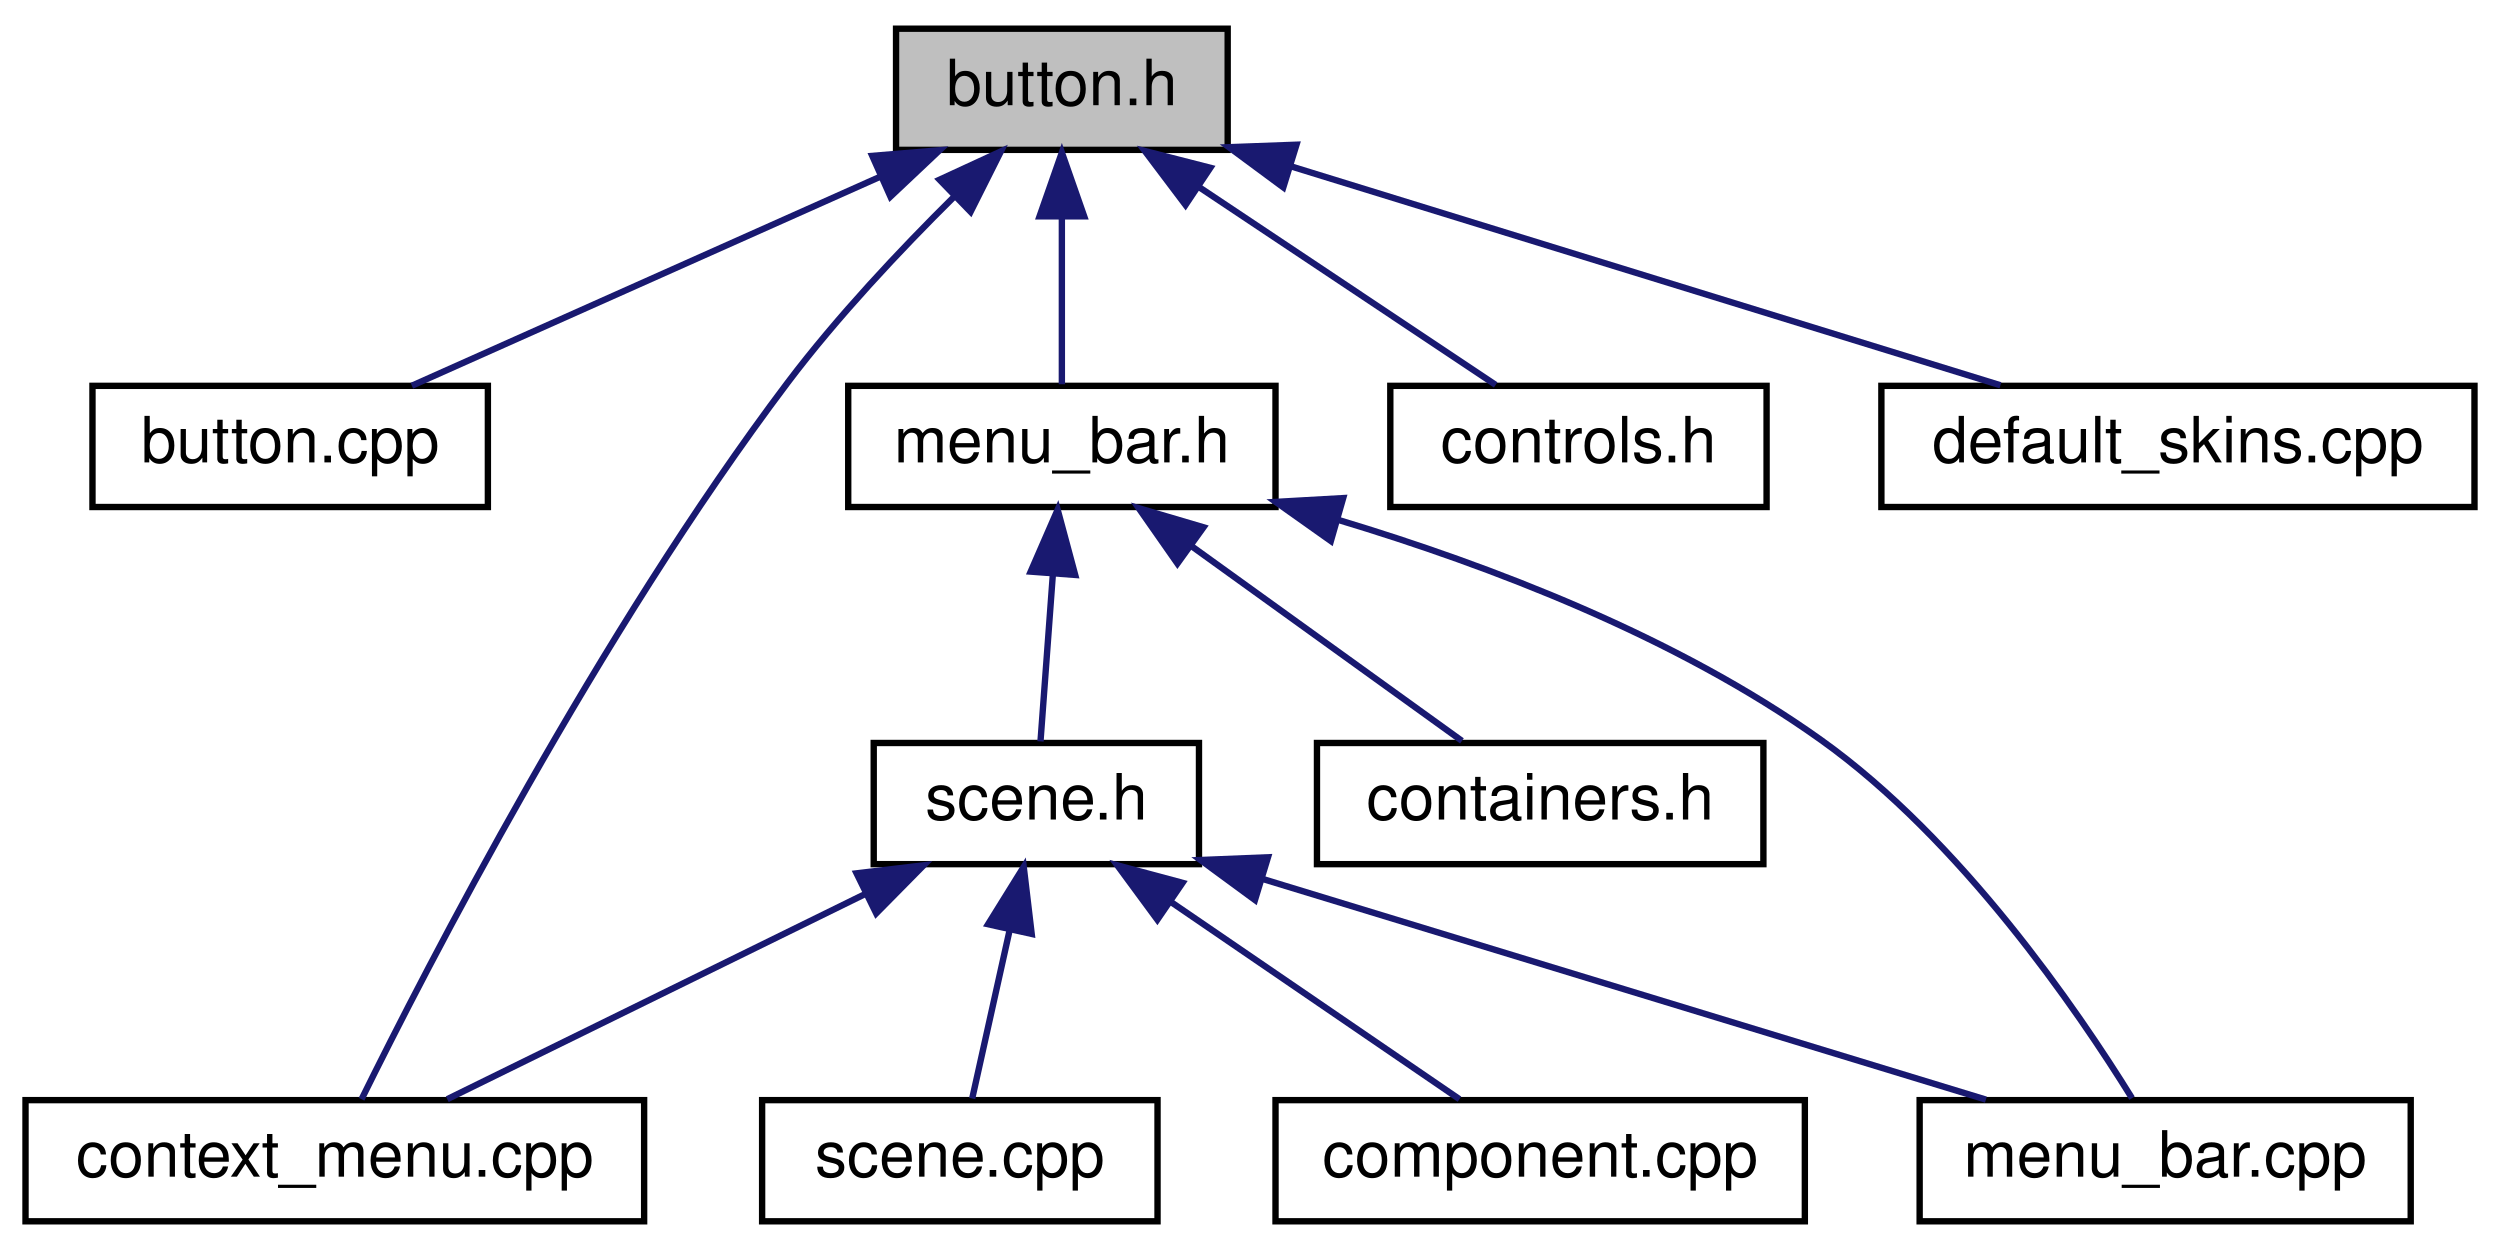
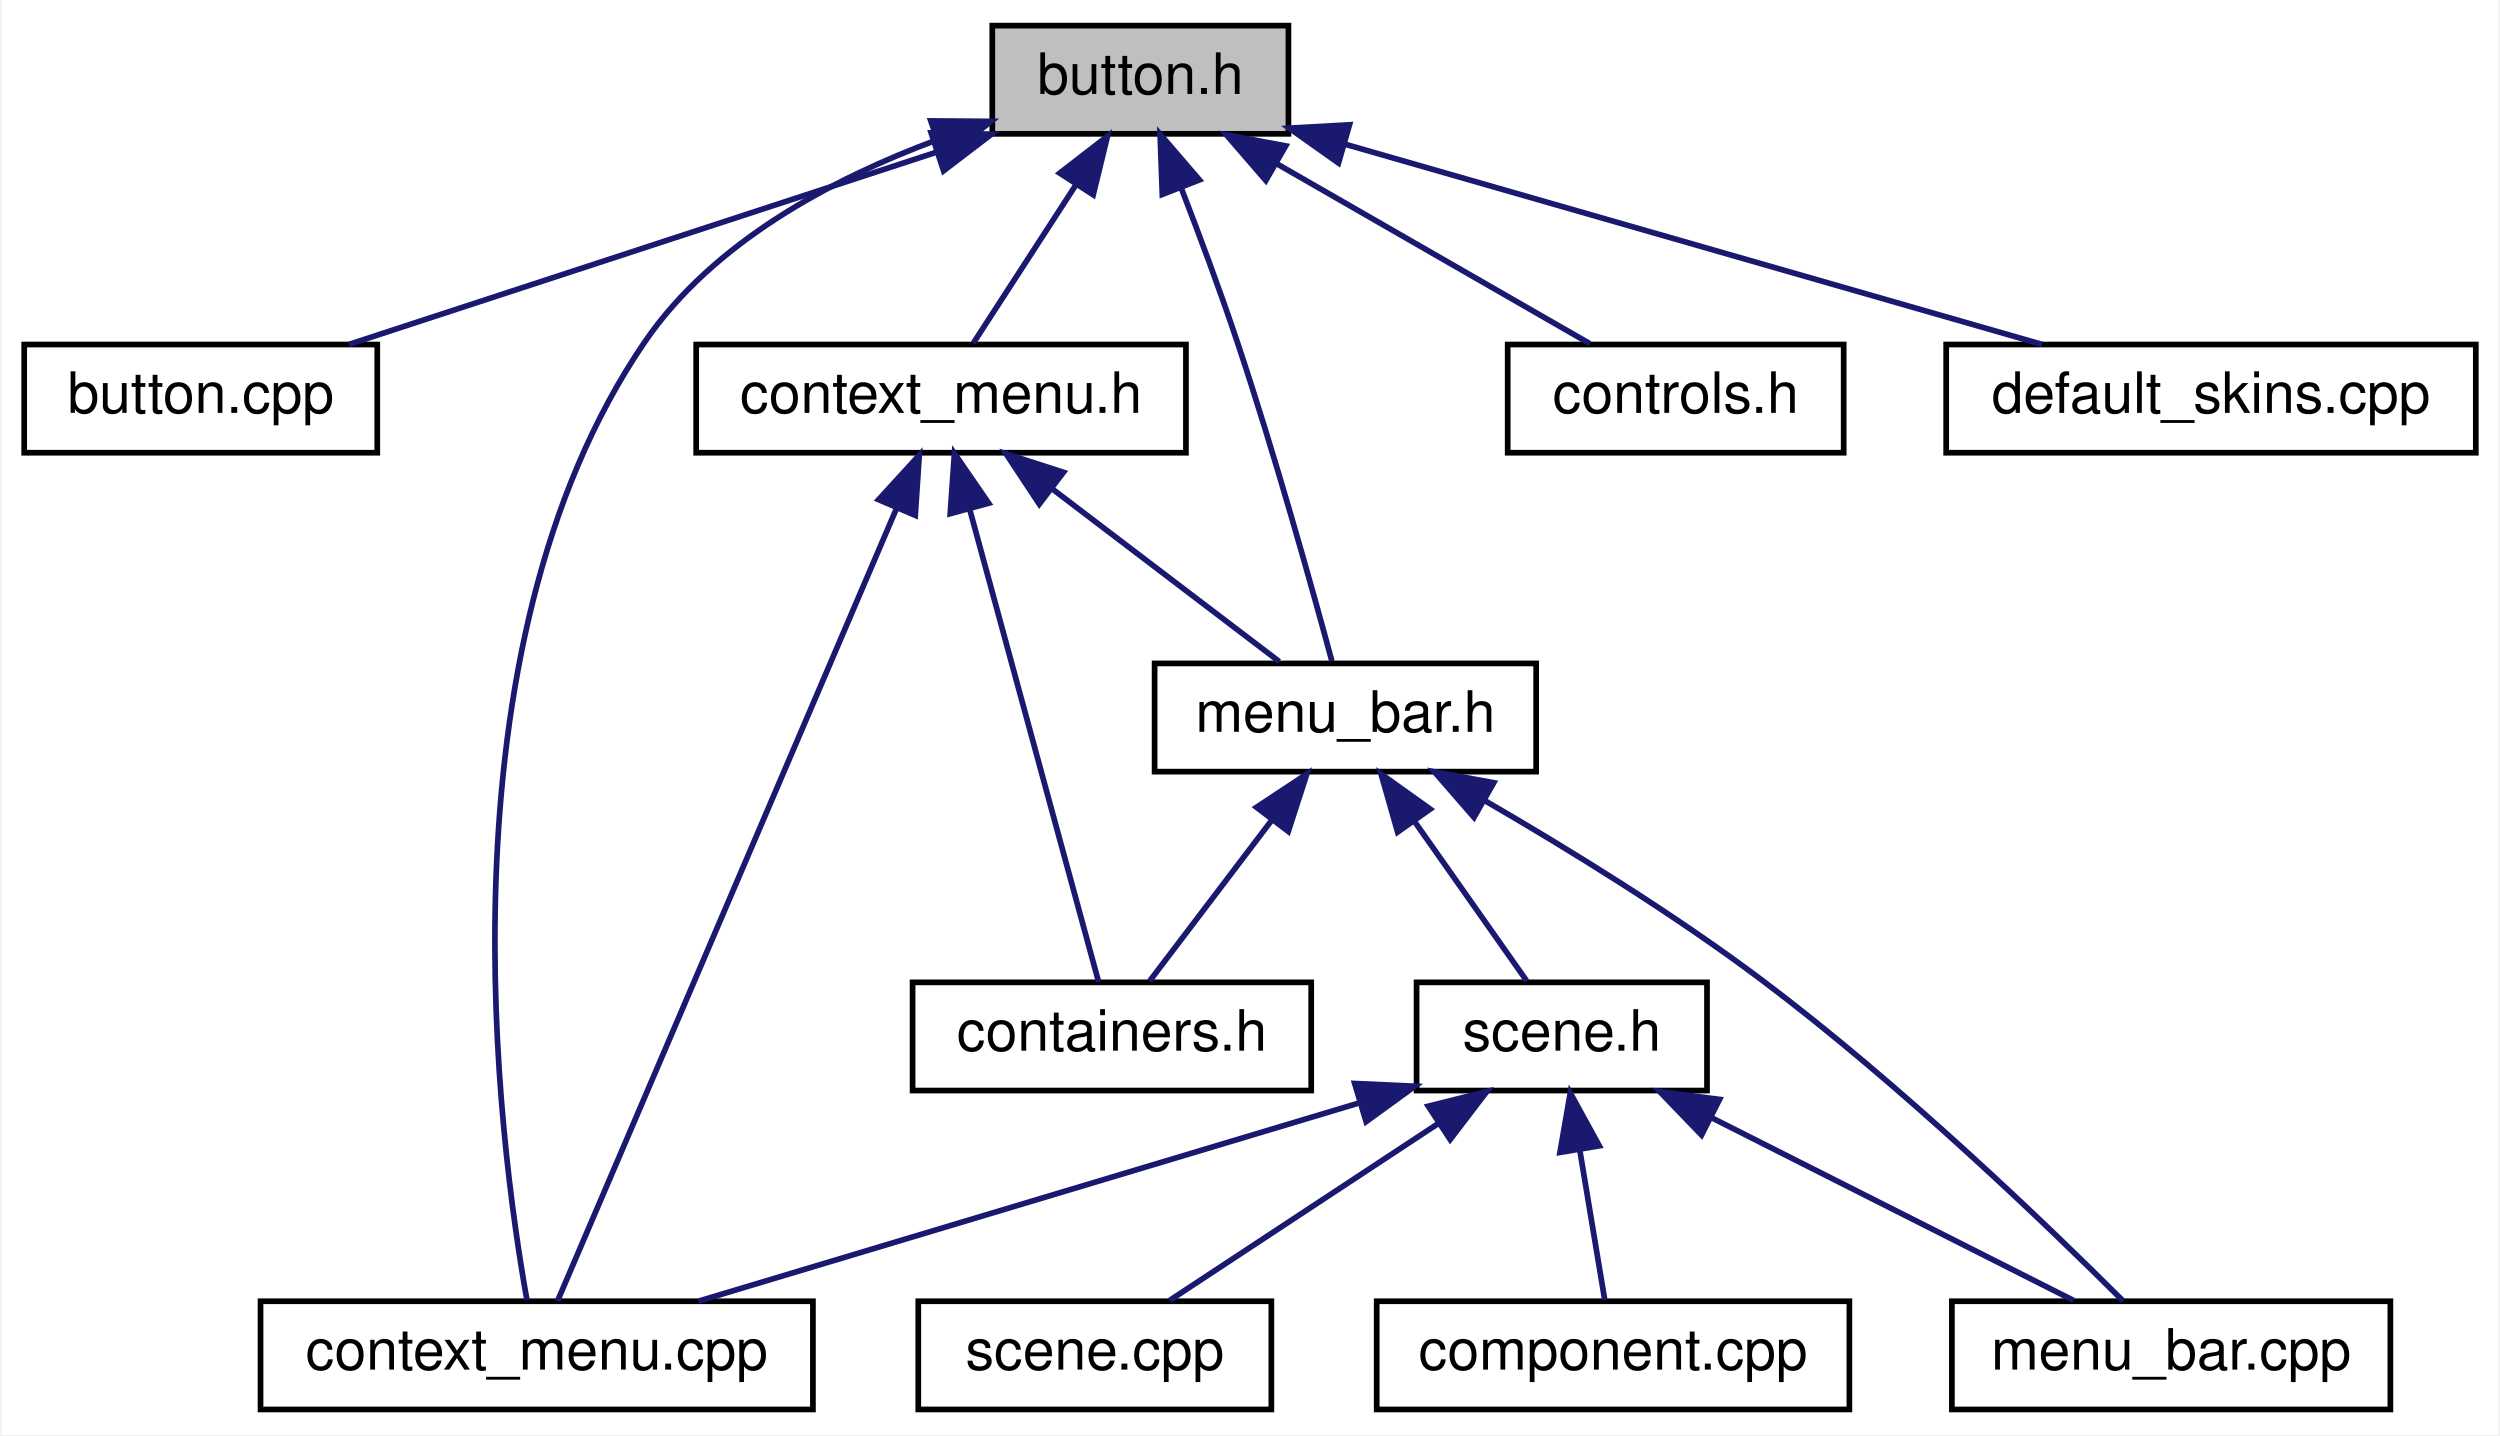
- <svg xmlns="http://www.w3.org/2000/svg" xmlns:xlink="http://www.w3.org/1999/xlink" width="392pt" height="196pt" viewBox="0.00 0.00 392.00 196.00">
-   <g id="graph0" class="graph" transform="scale(1 1) rotate(0) translate(4 192)">
-     <polygon fill="white" stroke="transparent" points="-4,4 -4,-192 388,-192 388,4 -4,4" />
+ <svg xmlns="http://www.w3.org/2000/svg" xmlns:xlink="http://www.w3.org/1999/xlink" width="439pt" height="252pt" viewBox="0.00 0.00 438.50 252.00">
+   <g id="graph0" class="graph" transform="scale(1 1) rotate(0) translate(4 248)">
+     <polygon fill="white" stroke="transparent" points="-4,4 -4,-248 434.5,-248 434.5,4 -4,4" />
    <g id="node1" class="node">
      <g id="a_node1">
        <a xlink:title=" ">
-           <polygon fill="#bfbfbf" stroke="black" points="136.5,-168.5 136.5,-187.5 188.5,-187.5 188.5,-168.5 136.5,-168.5" />
-           <text text-anchor="middle" x="162.5" y="-175.5" font-family="Helvetica,sans-Serif" font-size="10.00">button.h</text>
+           <polygon fill="#bfbfbf" stroke="black" points="170,-224.5 170,-243.5 222,-243.5 222,-224.5 170,-224.5" />
+           <text text-anchor="middle" x="196" y="-231.5" font-family="Helvetica,sans-Serif" font-size="10.00">button.h</text>
        </a>
      </g>
    </g>
    <g id="node2" class="node">
      <g id="a_node2">
        <a xlink:href="button_8cpp.html" target="_top" xlink:title=" ">
-           <polygon fill="white" stroke="black" points="10.5,-112.5 10.5,-131.5 72.5,-131.5 72.5,-112.5 10.5,-112.5" />
-           <text text-anchor="middle" x="41.5" y="-119.5" font-family="Helvetica,sans-Serif" font-size="10.00">button.cpp</text>
+           <polygon fill="white" stroke="black" points="0,-168.5 0,-187.5 62,-187.5 62,-168.5 0,-168.5" />
+           <text text-anchor="middle" x="31" y="-175.5" font-family="Helvetica,sans-Serif" font-size="10.00">button.cpp</text>
        </a>
      </g>
    </g>
    <g id="edge1" class="edge">
-       <path fill="none" stroke="midnightblue" d="M134.19,-164.37C111.53,-154.26 80.37,-140.35 60.58,-131.52" />
-       <polygon fill="midnightblue" stroke="midnightblue" points="132.77,-167.56 143.33,-168.44 135.62,-161.17 132.77,-167.56" />
+       <path fill="none" stroke="midnightblue" d="M160.26,-221.3C129.17,-211.13 84.85,-196.62 57.02,-187.52" />
+       <polygon fill="midnightblue" stroke="midnightblue" points="159.26,-224.66 169.86,-224.44 161.44,-218.01 159.26,-224.66" />
    </g>
    <g id="node3" class="node">
      <g id="a_node3">
        <a xlink:href="context__menu_8cpp.html" target="_top" xlink:title=" ">
-           <polygon fill="white" stroke="black" points="0,-0.5 0,-19.5 97,-19.5 97,-0.5 0,-0.5" />
-           <text text-anchor="middle" x="48.5" y="-7.5" font-family="Helvetica,sans-Serif" font-size="10.00">context_menu.cpp</text>
+           <polygon fill="white" stroke="black" points="41.5,-0.5 41.5,-19.5 138.5,-19.5 138.5,-0.5 41.5,-0.5" />
+           <text text-anchor="middle" x="90" y="-7.5" font-family="Helvetica,sans-Serif" font-size="10.00">context_menu.cpp</text>
        </a>
      </g>
    </g>
    <g id="edge2" class="edge">
-       <path fill="none" stroke="midnightblue" d="M145.55,-161.1C137.21,-152.84 127.3,-142.33 119.5,-132 89.86,-92.73 62.79,-40.1 52.69,-19.64" />
-       <polygon fill="midnightblue" stroke="midnightblue" points="143.32,-163.82 152.94,-168.26 148.19,-158.79 143.32,-163.82" />
+       <path fill="none" stroke="midnightblue" d="M160.23,-223.42C141.9,-216.61 120.97,-205.49 109,-188 71.82,-133.68 83.36,-47.22 88.28,-19.71" />
+       <polygon fill="midnightblue" stroke="midnightblue" points="159.2,-226.77 169.79,-226.69 161.46,-220.15 159.2,-226.77" />
    </g>
    <g id="node4" class="node">
      <g id="a_node4">
-         <a xlink:href="controls_8h.html" target="_top" xlink:title=" ">
-           <polygon fill="white" stroke="black" points="214,-112.5 214,-131.5 273,-131.5 273,-112.5 214,-112.5" />
-           <text text-anchor="middle" x="243.5" y="-119.5" font-family="Helvetica,sans-Serif" font-size="10.00">controls.h</text>
+         <a xlink:href="context__menu_8h.html" target="_top" xlink:title=" ">
+           <polygon fill="white" stroke="black" points="118,-168.5 118,-187.5 204,-187.5 204,-168.5 118,-168.5" />
+           <text text-anchor="middle" x="161" y="-175.5" font-family="Helvetica,sans-Serif" font-size="10.00">context_menu.h</text>
        </a>
      </g>
    </g>
    <g id="edge3" class="edge">
-       <path fill="none" stroke="midnightblue" d="M184.07,-162.62C198.86,-152.76 218.01,-139.99 230.52,-131.65" />
-       <polygon fill="midnightblue" stroke="midnightblue" points="181.89,-159.86 175.51,-168.32 185.78,-165.69 181.89,-159.86" />
+       <path fill="none" stroke="midnightblue" d="M184.7,-215.57C178.68,-206.27 171.53,-195.25 166.67,-187.75" />
+       <polygon fill="midnightblue" stroke="midnightblue" points="181.84,-217.6 190.22,-224.08 187.72,-213.79 181.84,-217.6" />
+     </g>
+     <g id="node6" class="node">
+       <g id="a_node6">
+         <a xlink:href="menu__bar_8h.html" target="_top" xlink:title=" ">
+           <polygon fill="white" stroke="black" points="198.5,-112.5 198.5,-131.5 265.5,-131.5 265.5,-112.5 198.5,-112.5" />
+           <text text-anchor="middle" x="232" y="-119.5" font-family="Helvetica,sans-Serif" font-size="10.00">menu_bar.h</text>
+         </a>
+       </g>
+     </g>
+     <g id="edge16" class="edge">
+       <path fill="none" stroke="midnightblue" d="M203.22,-214.86C206.37,-206.7 210.02,-196.92 213,-188 219.64,-168.15 226.23,-144.48 229.63,-131.9" />
+       <polygon fill="midnightblue" stroke="midnightblue" points="199.85,-213.86 199.46,-224.44 206.37,-216.41 199.85,-213.86" />
+     </g>
+     <g id="node11" class="node">
+       <g id="a_node11">
+         <a xlink:href="controls_8h.html" target="_top" xlink:title=" ">
+           <polygon fill="white" stroke="black" points="260.5,-168.5 260.5,-187.5 319.5,-187.5 319.5,-168.5 260.5,-168.5" />
+           <text text-anchor="middle" x="290" y="-175.5" font-family="Helvetica,sans-Serif" font-size="10.00">controls.h</text>
+         </a>
+       </g>
+     </g>
+     <g id="edge14" class="edge">
+       <path fill="none" stroke="midnightblue" d="M220.06,-219.18C237.36,-209.24 260.15,-196.15 274.93,-187.65" />
+       <polygon fill="midnightblue" stroke="midnightblue" points="218.03,-216.31 211.1,-224.32 221.52,-222.38 218.03,-216.31" />
+     </g>
+     <g id="node12" class="node">
+       <g id="a_node12">
+         <a xlink:href="default__skins_8cpp.html" target="_top" xlink:title=" ">
+           <polygon fill="white" stroke="black" points="337.5,-168.5 337.5,-187.5 430.5,-187.5 430.5,-168.5 337.5,-168.5" />
+           <text text-anchor="middle" x="384" y="-175.5" font-family="Helvetica,sans-Serif" font-size="10.00">default_skins.cpp</text>
+         </a>
+       </g>
+     </g>
+     <g id="edge15" class="edge">
+       <path fill="none" stroke="midnightblue" d="M232.1,-222.63C267.63,-212.42 321.25,-197.02 354.37,-187.51" />
+       <polygon fill="midnightblue" stroke="midnightblue" points="230.79,-219.37 222.14,-225.49 232.72,-226.09 230.79,-219.37" />
+     </g>
+     <g id="edge5" class="edge">
+       <path fill="none" stroke="midnightblue" d="M153.24,-158.86C138.01,-123.25 104.74,-45.45 93.66,-19.57" />
+       <polygon fill="midnightblue" stroke="midnightblue" points="150.03,-160.26 157.18,-168.08 156.47,-157.5 150.03,-160.26" />
    </g>
    <g id="node5" class="node">
      <g id="a_node5">
-         <a xlink:href="default__skins_8cpp.html" target="_top" xlink:title=" ">
-           <polygon fill="white" stroke="black" points="291,-112.5 291,-131.5 384,-131.5 384,-112.5 291,-112.5" />
-           <text text-anchor="middle" x="337.5" y="-119.5" font-family="Helvetica,sans-Serif" font-size="10.00">default_skins.cpp</text>
+         <a xlink:href="containers_8h.html" target="_top" xlink:title=" ">
+           <polygon fill="white" stroke="black" points="156,-56.5 156,-75.5 226,-75.5 226,-56.5 156,-56.5" />
+           <text text-anchor="middle" x="191" y="-63.5" font-family="Helvetica,sans-Serif" font-size="10.00">containers.h</text>
        </a>
      </g>
    </g>
    <g id="edge4" class="edge">
-       <path fill="none" stroke="midnightblue" d="M198.41,-165.92C231.37,-155.75 279.54,-140.88 309.67,-131.59" />
-       <polygon fill="midnightblue" stroke="midnightblue" points="197.22,-162.62 188.7,-168.92 199.29,-169.31 197.22,-162.62" />
+       <path fill="none" stroke="midnightblue" d="M166,-158.67C172.56,-134.62 183.8,-93.39 188.66,-75.59" />
+       <polygon fill="midnightblue" stroke="midnightblue" points="162.61,-157.8 163.35,-168.37 169.36,-159.64 162.61,-157.8" />
    </g>
-     <g id="node6" class="node">
-       <g id="a_node6">
-         <a xlink:href="menu__bar_8h.html" target="_top" xlink:title=" ">
-           <polygon fill="white" stroke="black" points="129,-112.5 129,-131.5 196,-131.5 196,-112.5 129,-112.5" />
-           <text text-anchor="middle" x="162.5" y="-119.5" font-family="Helvetica,sans-Serif" font-size="10.00">menu_bar.h</text>
-         </a>
-       </g>
+     <g id="edge6" class="edge">
+       <path fill="none" stroke="midnightblue" d="M180.59,-162.1C193.37,-152.38 209.61,-140.03 220.39,-131.83" />
+       <polygon fill="midnightblue" stroke="midnightblue" points="178.25,-159.48 172.41,-168.32 182.49,-165.06 178.25,-159.48" />
    </g>
-     <g id="edge5" class="edge">
-       <path fill="none" stroke="midnightblue" d="M162.5,-157.8C162.5,-148.91 162.5,-138.78 162.5,-131.75" />
-       <polygon fill="midnightblue" stroke="midnightblue" points="159,-158.08 162.5,-168.08 166,-158.08 159,-158.08" />
+     <g id="edge7" class="edge">
+       <path fill="none" stroke="midnightblue" d="M218.98,-103.86C211.88,-94.5 203.4,-83.33 197.64,-75.75" />
+       <polygon fill="midnightblue" stroke="midnightblue" points="216.39,-106.24 225.23,-112.08 221.97,-102 216.39,-106.24" />
    </g>
    <g id="node7" class="node">
      <g id="a_node7">
-         <a xlink:href="containers_8h.html" target="_top" xlink:title=" ">
-           <polygon fill="white" stroke="black" points="202.5,-56.5 202.5,-75.5 272.5,-75.5 272.5,-56.5 202.5,-56.5" />
-           <text text-anchor="middle" x="237.5" y="-63.5" font-family="Helvetica,sans-Serif" font-size="10.00">containers.h</text>
-         </a>
-       </g>
-     </g>
-     <g id="edge6" class="edge">
-       <path fill="none" stroke="midnightblue" d="M182.81,-106.38C196.36,-96.62 213.74,-84.11 225.23,-75.83" />
-       <polygon fill="midnightblue" stroke="midnightblue" points="180.62,-103.64 174.55,-112.32 184.71,-109.32 180.62,-103.64" />
-     </g>
-     <g id="node8" class="node">
-       <g id="a_node8">
        <a xlink:href="menu__bar_8cpp.html" target="_top" xlink:title=" ">
-           <polygon fill="white" stroke="black" points="297,-0.5 297,-19.5 374,-19.5 374,-0.5 297,-0.5" />
-           <text text-anchor="middle" x="335.5" y="-7.5" font-family="Helvetica,sans-Serif" font-size="10.00">menu_bar.cpp</text>
-         </a>
-       </g>
-     </g>
-     <g id="edge7" class="edge">
-       <path fill="none" stroke="midnightblue" d="M205.87,-110.47C229.66,-103.31 258.84,-92.16 281.5,-76 303.48,-60.33 321.76,-33.6 330.3,-19.81" />
-       <polygon fill="midnightblue" stroke="midnightblue" points="204.68,-107.17 196.03,-113.3 206.61,-113.9 204.68,-107.17" />
-     </g>
-     <g id="node9" class="node">
-       <g id="a_node9">
-         <a xlink:href="scene_8h.html" target="_top" xlink:title=" ">
-           <polygon fill="white" stroke="black" points="133,-56.5 133,-75.5 184,-75.5 184,-56.5 133,-56.5" />
-           <text text-anchor="middle" x="158.5" y="-63.5" font-family="Helvetica,sans-Serif" font-size="10.00">scene.h</text>
+           <polygon fill="white" stroke="black" points="338.5,-0.5 338.5,-19.5 415.5,-19.5 415.5,-0.5 338.5,-0.5" />
+           <text text-anchor="middle" x="377" y="-7.5" font-family="Helvetica,sans-Serif" font-size="10.00">menu_bar.cpp</text>
        </a>
      </g>
    </g>
    <g id="edge8" class="edge">
-       <path fill="none" stroke="midnightblue" d="M161.1,-102.1C160.44,-93.14 159.67,-82.86 159.15,-75.75" />
-       <polygon fill="midnightblue" stroke="midnightblue" points="157.61,-102.37 161.84,-112.08 164.59,-101.85 157.61,-102.37" />
+       <path fill="none" stroke="midnightblue" d="M256.52,-107.39C271.04,-98.97 289.56,-87.58 305,-76 329.52,-57.61 355.57,-32.52 368.58,-19.54" />
+       <polygon fill="midnightblue" stroke="midnightblue" points="254.58,-104.47 247.63,-112.47 258.05,-110.55 254.58,-104.47" />
    </g>
-     <g id="edge10" class="edge">
-       <path fill="none" stroke="midnightblue" d="M131.74,-51.86C111.34,-41.85 83.83,-28.35 66.13,-19.65" />
-       <polygon fill="midnightblue" stroke="midnightblue" points="130.31,-55.06 140.83,-56.32 133.39,-48.78 130.31,-55.06" />
-     </g>
-     <g id="edge11" class="edge">
-       <path fill="none" stroke="midnightblue" d="M194.05,-54.16C227.42,-43.97 276.68,-28.95 307.39,-19.58" />
-       <polygon fill="midnightblue" stroke="midnightblue" points="192.78,-50.88 184.24,-57.15 194.82,-57.58 192.78,-50.88" />
-     </g>
-     <g id="node10" class="node">
-       <g id="a_node10">
-         <a xlink:href="component_8cpp.html" target="_top" xlink:title=" ">
-           <polygon fill="white" stroke="black" points="196,-0.5 196,-19.5 279,-19.5 279,-0.5 196,-0.5" />
-           <text text-anchor="middle" x="237.5" y="-7.5" font-family="Helvetica,sans-Serif" font-size="10.00">component.cpp</text>
+     <g id="node8" class="node">
+       <g id="a_node8">
+         <a xlink:href="scene_8h.html" target="_top" xlink:title=" ">
+           <polygon fill="white" stroke="black" points="244.5,-56.5 244.5,-75.5 295.5,-75.5 295.5,-56.5 244.5,-56.5" />
+           <text text-anchor="middle" x="270" y="-63.5" font-family="Helvetica,sans-Serif" font-size="10.00">scene.h</text>
        </a>
      </g>
    </g>
    <g id="edge9" class="edge">
-       <path fill="none" stroke="midnightblue" d="M179.53,-50.62C193.97,-40.76 212.64,-27.99 224.84,-19.65" />
-       <polygon fill="midnightblue" stroke="midnightblue" points="177.47,-47.79 171.19,-56.32 181.42,-53.57 177.47,-47.79" />
+       <path fill="none" stroke="midnightblue" d="M244.06,-103.86C250.64,-94.5 258.51,-83.33 263.84,-75.75" />
+       <polygon fill="midnightblue" stroke="midnightblue" points="241.17,-101.89 238.27,-112.08 246.89,-105.92 241.17,-101.89" />
    </g>
-     <g id="node11" class="node">
-       <g id="a_node11">
-         <a xlink:href="scene_8cpp.html" target="_top" xlink:title=" ">
-           <polygon fill="white" stroke="black" points="115.5,-0.5 115.5,-19.5 177.5,-19.5 177.5,-0.5 115.5,-0.5" />
-           <text text-anchor="middle" x="146.5" y="-7.5" font-family="Helvetica,sans-Serif" font-size="10.00">scene.cpp</text>
+     <g id="edge11" class="edge">
+       <path fill="none" stroke="midnightblue" d="M234.23,-54.27C200.22,-44.07 149.75,-28.92 118.41,-19.52" />
+       <polygon fill="midnightblue" stroke="midnightblue" points="233.63,-57.74 244.21,-57.26 235.64,-51.04 233.63,-57.74" />
+     </g>
+     <g id="edge12" class="edge">
+       <path fill="none" stroke="midnightblue" d="M296.3,-51.73C316.11,-41.73 342.71,-28.31 359.85,-19.65" />
+       <polygon fill="midnightblue" stroke="midnightblue" points="294.54,-48.69 287.19,-56.32 297.7,-54.94 294.54,-48.69" />
+     </g>
+     <g id="node9" class="node">
+       <g id="a_node9">
+         <a xlink:href="component_8cpp.html" target="_top" xlink:title=" ">
+           <polygon fill="white" stroke="black" points="237.5,-0.5 237.5,-19.5 320.5,-19.5 320.5,-0.5 237.5,-0.5" />
+           <text text-anchor="middle" x="279" y="-7.5" font-family="Helvetica,sans-Serif" font-size="10.00">component.cpp</text>
        </a>
      </g>
    </g>
-     <g id="edge12" class="edge">
-       <path fill="none" stroke="midnightblue" d="M154.3,-46.1C152.31,-37.14 150.02,-26.86 148.44,-19.75" />
-       <polygon fill="midnightblue" stroke="midnightblue" points="150.93,-47.08 156.52,-56.08 157.77,-45.56 150.93,-47.08" />
+     <g id="edge10" class="edge">
+       <path fill="none" stroke="midnightblue" d="M273.15,-46.1C274.64,-37.14 276.36,-26.86 277.54,-19.75" />
+       <polygon fill="midnightblue" stroke="midnightblue" points="269.68,-45.64 271.49,-56.08 276.58,-46.79 269.68,-45.64" />
+     </g>
+     <g id="node10" class="node">
+       <g id="a_node10">
+         <a xlink:href="scene_8cpp.html" target="_top" xlink:title=" ">
+           <polygon fill="white" stroke="black" points="157,-0.5 157,-19.5 219,-19.5 219,-0.5 157,-0.5" />
+           <text text-anchor="middle" x="188" y="-7.5" font-family="Helvetica,sans-Serif" font-size="10.00">scene.cpp</text>
+         </a>
+       </g>
+     </g>
+     <g id="edge13" class="edge">
+       <path fill="none" stroke="midnightblue" d="M248.17,-50.62C233.19,-40.76 213.8,-27.99 201.14,-19.65" />
+       <polygon fill="midnightblue" stroke="midnightblue" points="246.55,-53.75 256.83,-56.32 250.4,-47.9 246.55,-53.75" />
    </g>
  </g>
</svg>
